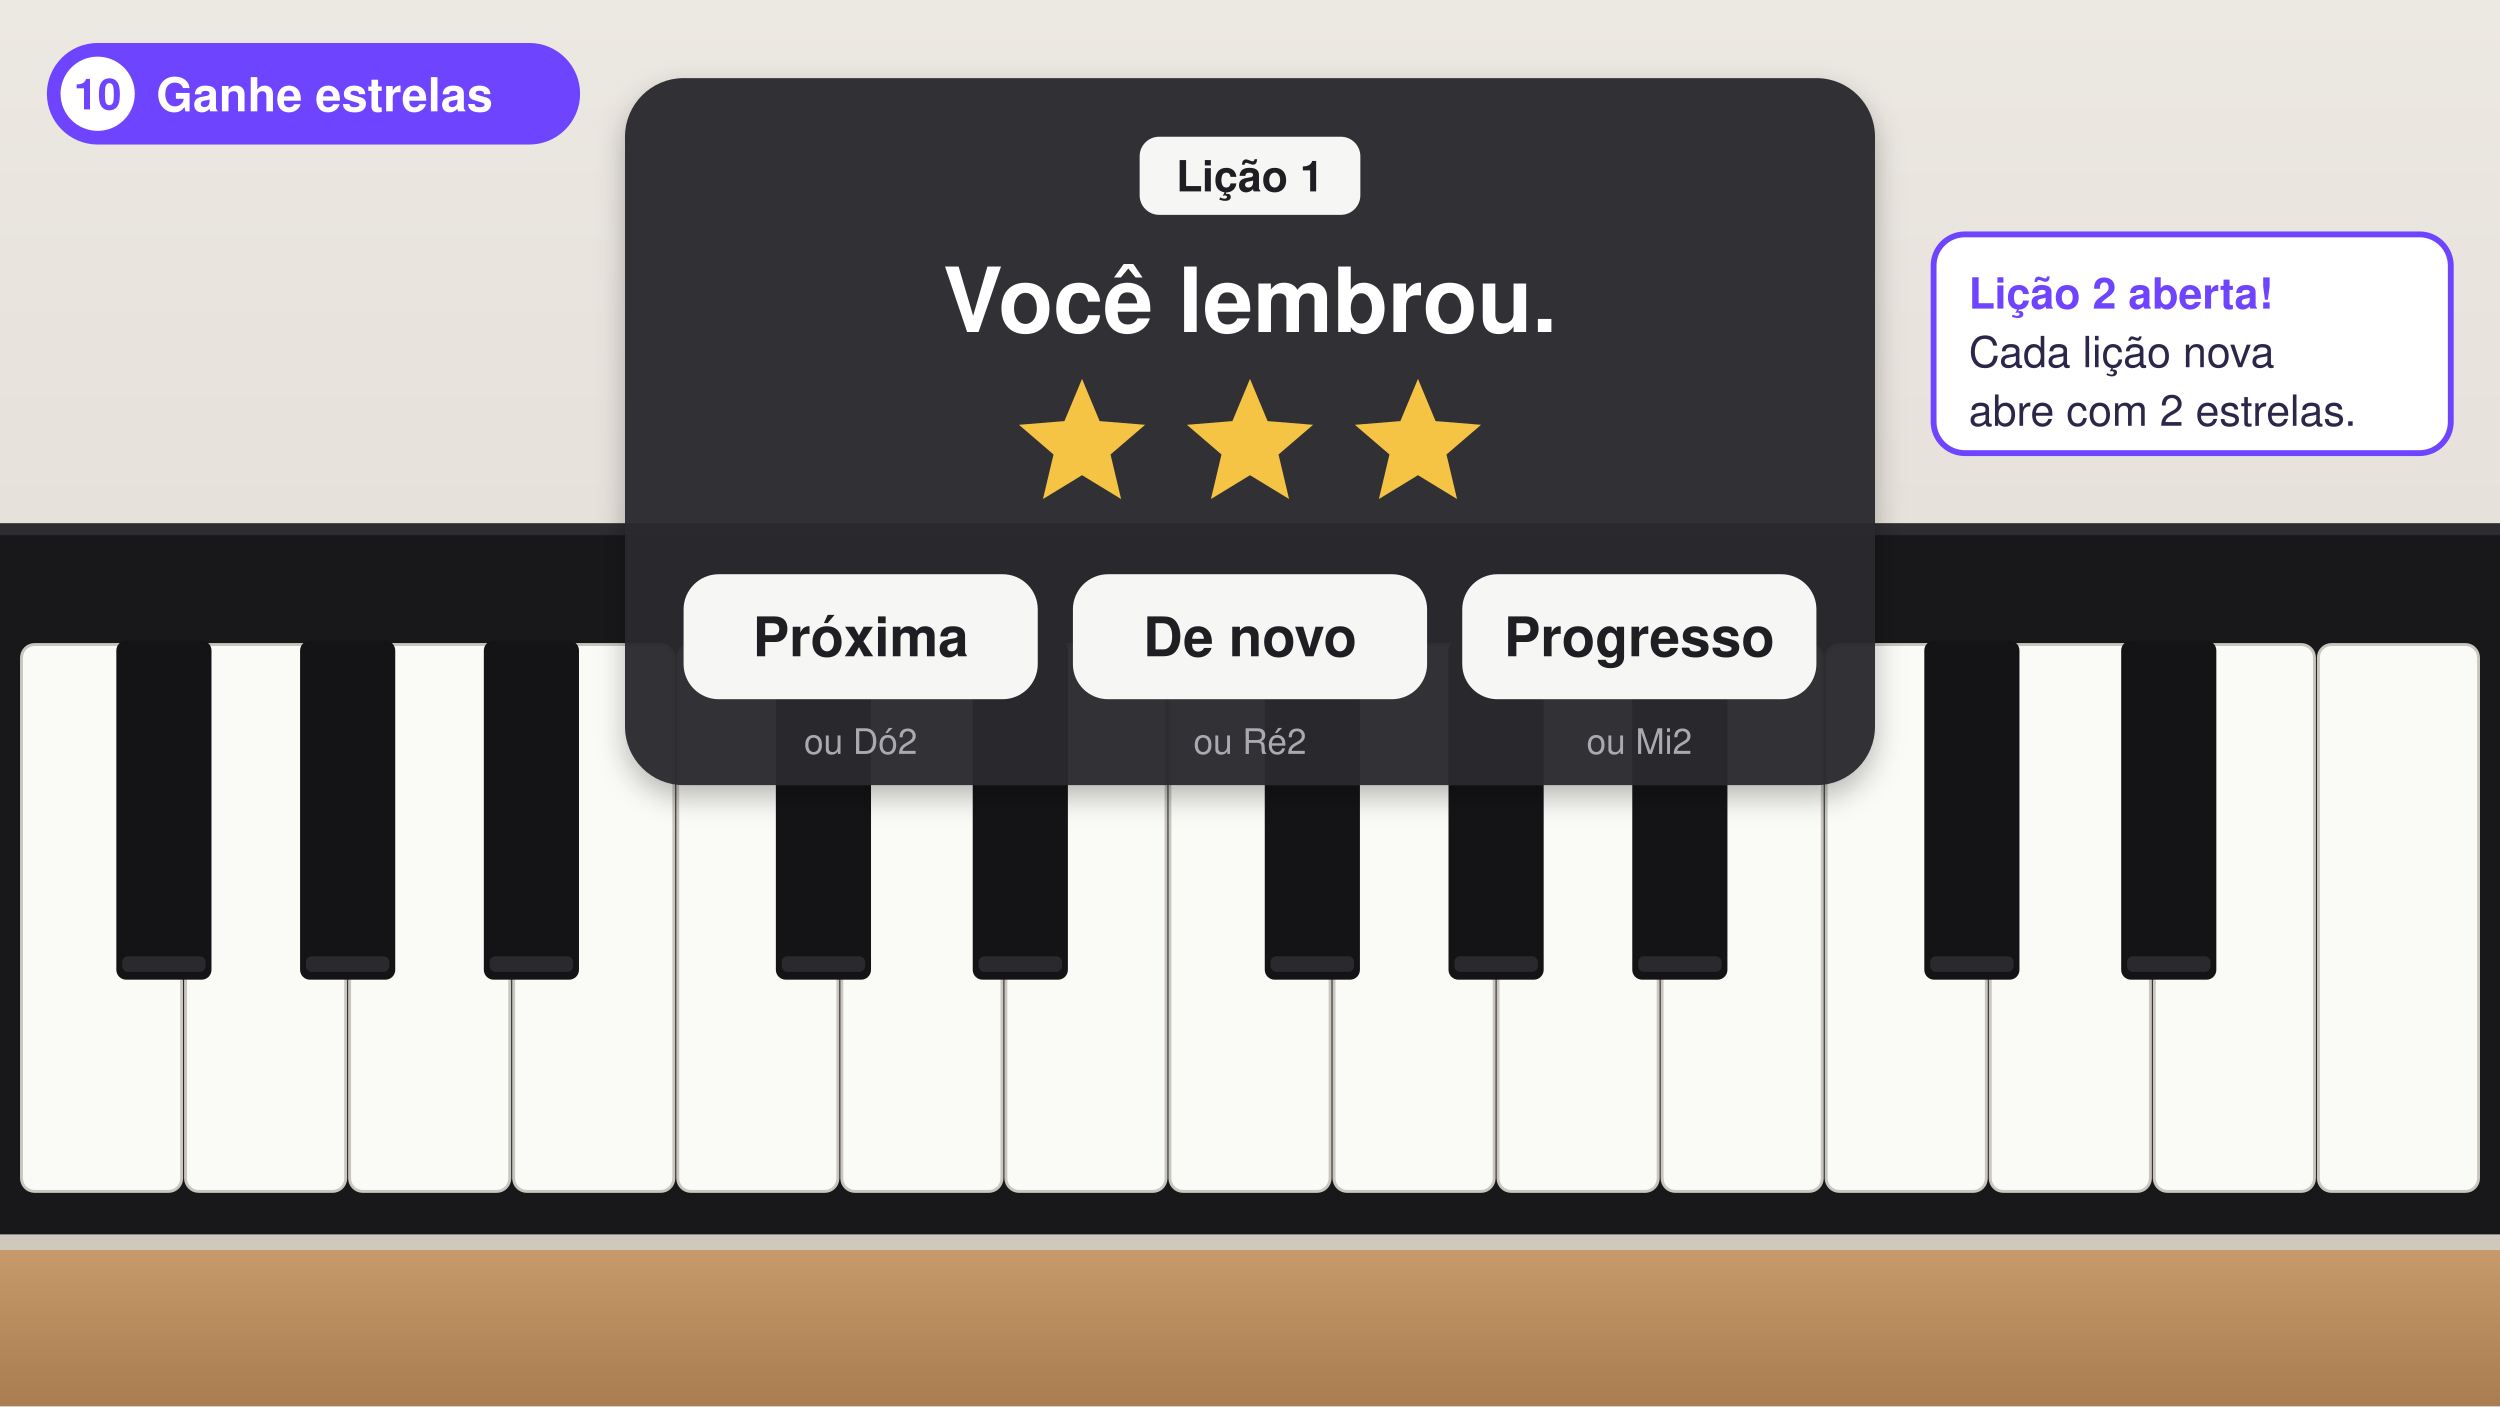
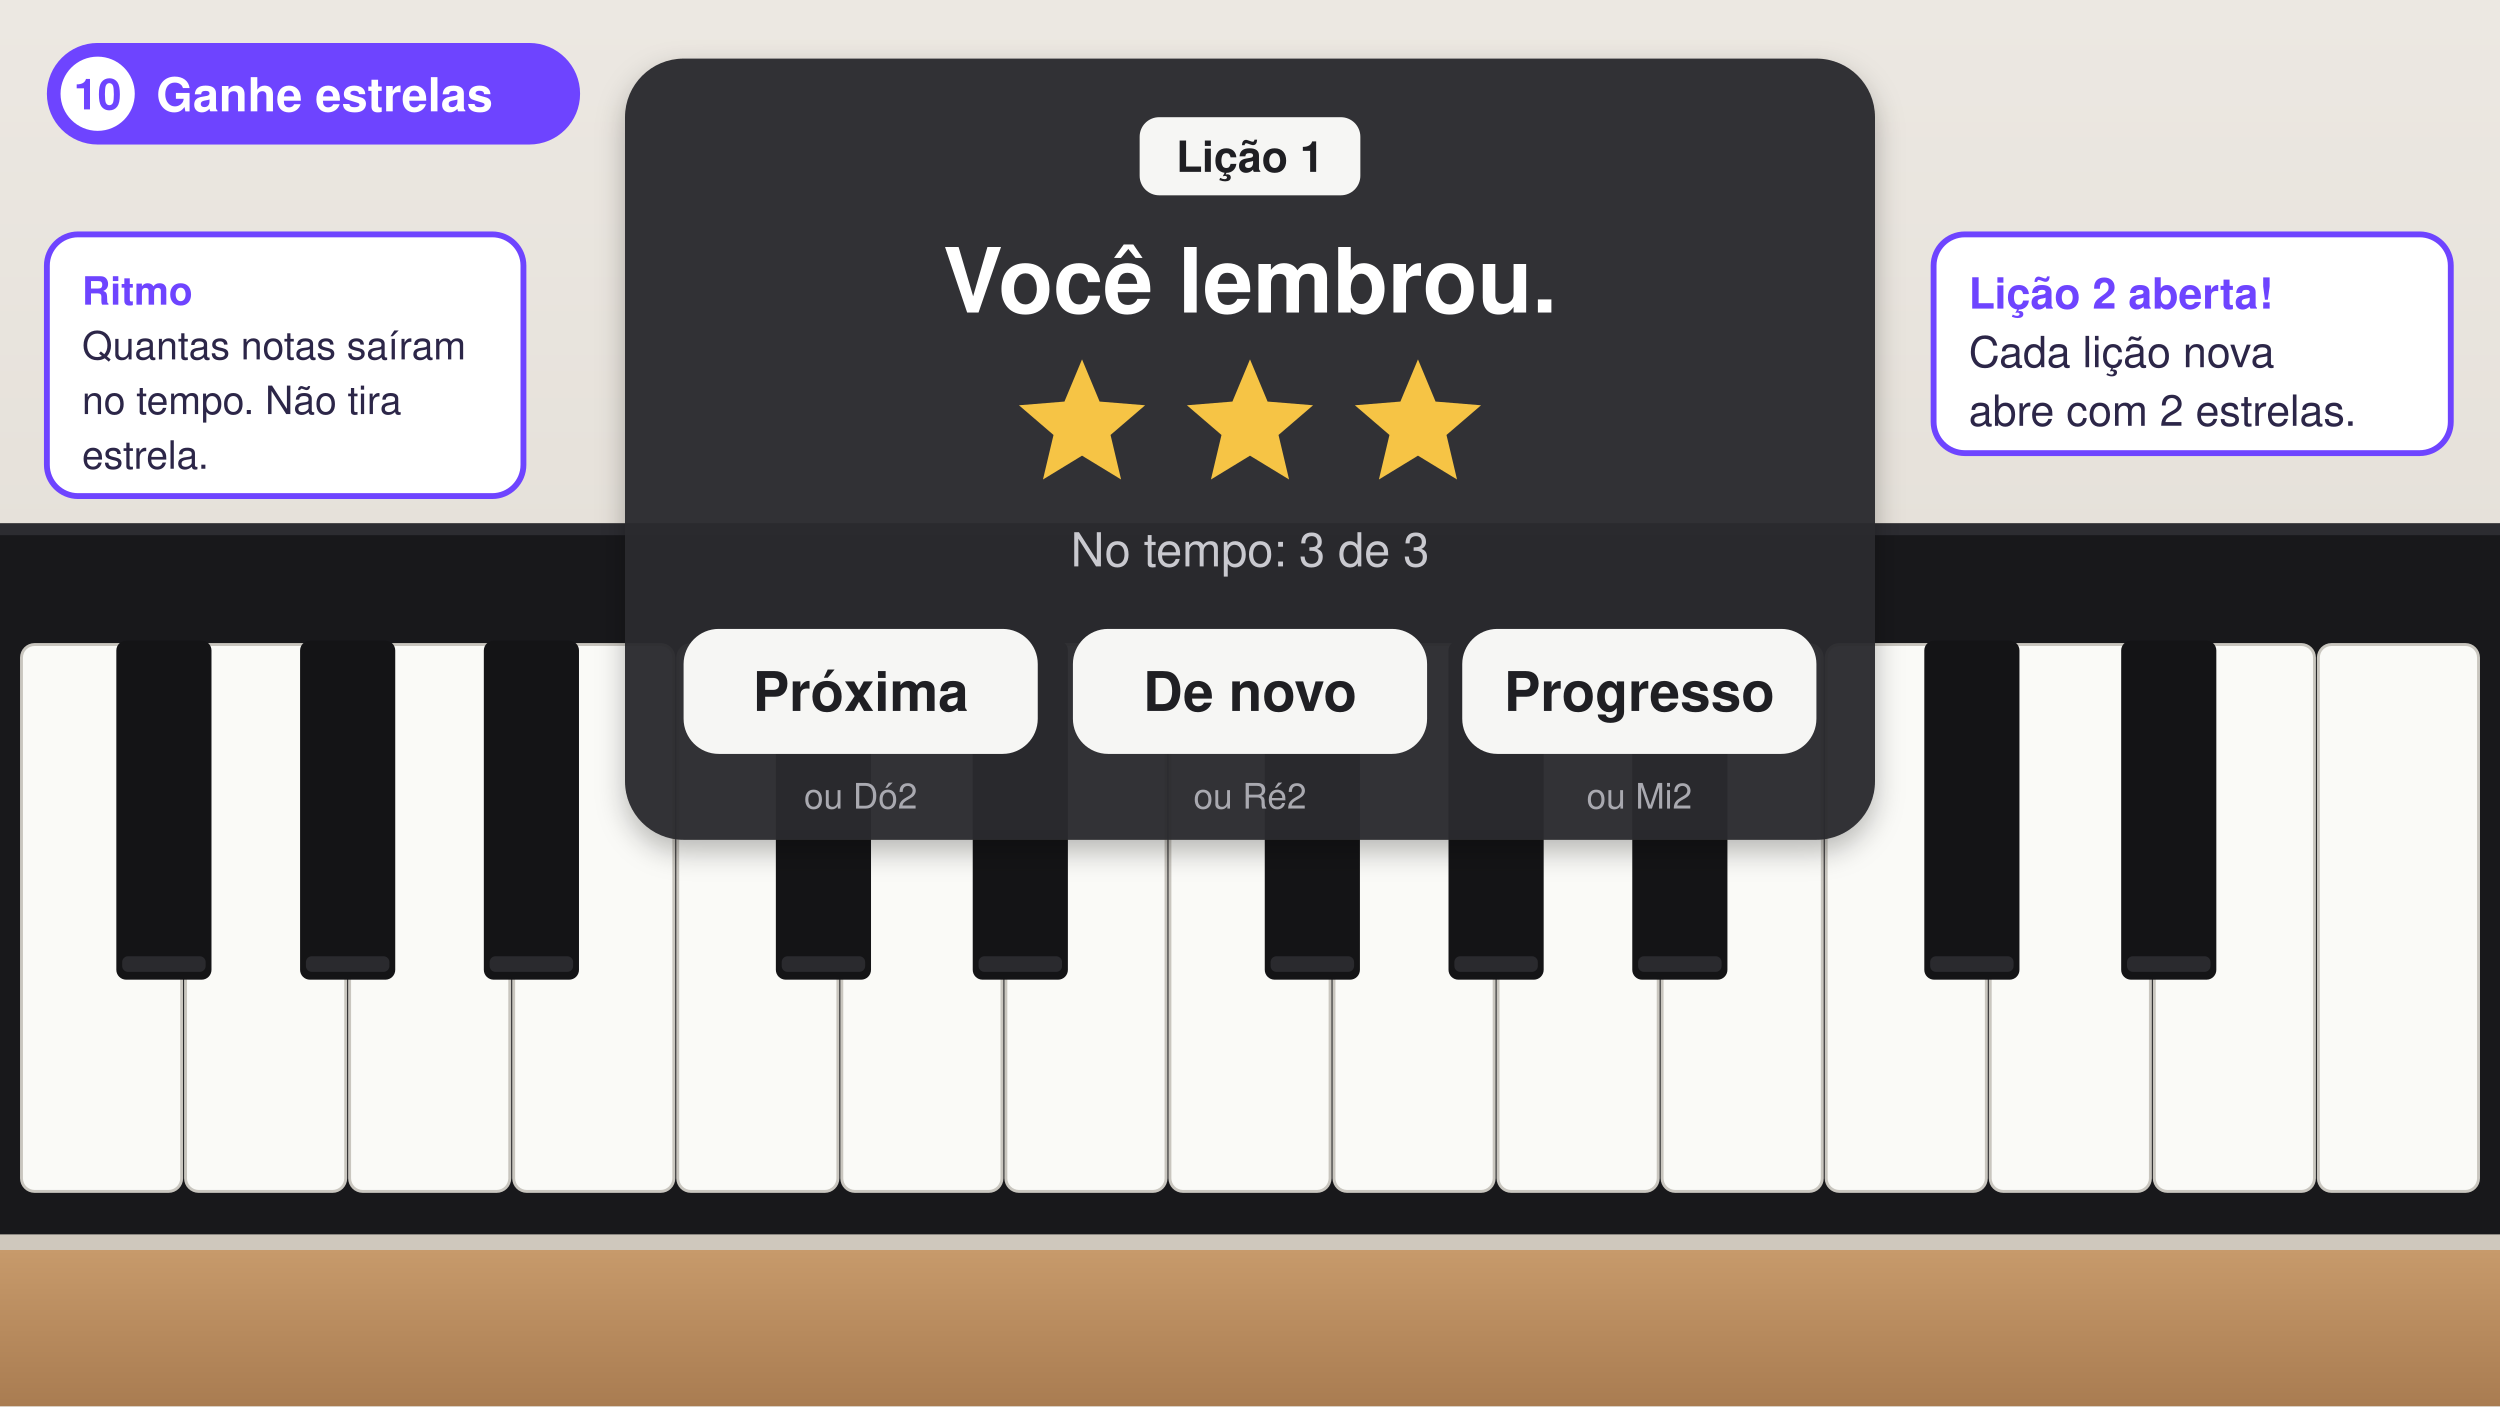
<svg xmlns="http://www.w3.org/2000/svg" viewBox="0 0 1280 720" width="1280" height="720" font-family="'Segoe UI', 'Helvetica Neue', Helvetica, Arial, sans-serif">
  <defs>
    <linearGradient id="wall" x1="0" y1="0" x2="0" y2="1">
      <stop offset="0" stop-color="#ECE8E2" />
      <stop offset="1" stop-color="#DCD6CD" />
    </linearGradient>
    <linearGradient id="wood" x1="0" y1="0" x2="0" y2="1">
      <stop offset="0" stop-color="#C79A6B" />
      <stop offset="1" stop-color="#A97C51" />
    </linearGradient>
    <linearGradient id="paper" x1="0" y1="0" x2="0" y2="1">
      <stop offset="0" stop-color="#FBFAF7" />
      <stop offset="1" stop-color="#F1EEE8" />
    </linearGradient>
    <filter id="sh" x="-20%" y="-20%" width="140%" height="160%">
      <feDropShadow dx="0" dy="6" stdDeviation="7" flood-color="#000" flood-opacity="0.28" />
    </filter>
    <linearGradient id="skin" x1="0" y1="0" x2="0" y2="1">
      <stop offset="0" stop-color="#FDFDFB" />
      <stop offset="0.55" stop-color="#F1F1EE" />
      <stop offset="1" stop-color="#E2E2DE" />
    </linearGradient>
    <linearGradient id="skinSide" gradientUnits="userSpaceOnUse" x1="360" y1="0" x2="760" y2="0">
      <stop offset="0" stop-color="#fff" stop-opacity="0.35" />
      <stop offset="0.45" stop-color="#fff" stop-opacity="0" />
      <stop offset="1" stop-color="#7C7F88" stop-opacity="0.22" />
    </linearGradient>
    <filter id="soft" x="-50%" y="-50%" width="200%" height="200%">
      <feGaussianBlur stdDeviation="5" />
    </filter>
    <filter id="glow" x="-50%" y="-50%" width="200%" height="200%">
      <feGaussianBlur stdDeviation="6" />
    </filter>
  </defs>
  <rect width="1280" height="720" fill="url(#wall)" />
  <rect y="626" width="1280" height="14" fill="#CFC8BD" />
  <rect y="640" width="1280" height="80" fill="url(#wood)" />
  <rect x="-40" y="268" width="1360" height="364" fill="#18181B" />
  <rect x="-40" y="268" width="1360" height="6" fill="#2C2C31" />
  <rect x="11" y="330" width="82" height="280" rx="6.72" fill="#FAFAF7" stroke="#C9C6BF" stroke-width="1.5" />
  <rect x="95" y="330" width="82" height="280" rx="6.72" fill="#FAFAF7" stroke="#C9C6BF" stroke-width="1.5" />
  <rect x="179" y="330" width="82" height="280" rx="6.72" fill="#FAFAF7" stroke="#C9C6BF" stroke-width="1.5" />
  <rect x="263" y="330" width="82" height="280" rx="6.72" fill="#FAFAF7" stroke="#C9C6BF" stroke-width="1.5" />
  <rect x="347" y="330" width="82" height="280" rx="6.72" fill="#FAFAF7" stroke="#C9C6BF" stroke-width="1.5" />
  <rect x="431" y="330" width="82" height="280" rx="6.72" fill="#FAFAF7" stroke="#C9C6BF" stroke-width="1.5" />
  <rect x="515" y="330" width="82" height="280" rx="6.72" fill="#FAFAF7" stroke="#C9C6BF" stroke-width="1.5" />
  <rect x="599" y="330" width="82" height="280" rx="6.72" fill="#FAFAF7" stroke="#C9C6BF" stroke-width="1.5" />
  <rect x="683" y="330" width="82" height="280" rx="6.72" fill="#FAFAF7" stroke="#C9C6BF" stroke-width="1.5" />
  <rect x="767" y="330" width="82" height="280" rx="6.72" fill="#FAFAF7" stroke="#C9C6BF" stroke-width="1.5" />
  <rect x="851" y="330" width="82" height="280" rx="6.72" fill="#FAFAF7" stroke="#C9C6BF" stroke-width="1.5" />
  <rect x="935" y="330" width="82" height="280" rx="6.72" fill="#FAFAF7" stroke="#C9C6BF" stroke-width="1.5" />
  <rect x="1019" y="330" width="82" height="280" rx="6.72" fill="#FAFAF7" stroke="#C9C6BF" stroke-width="1.5" />
  <rect x="1103" y="330" width="82" height="280" rx="6.72" fill="#FAFAF7" stroke="#C9C6BF" stroke-width="1.5" />
  <rect x="1187" y="330" width="82" height="280" rx="6.72" fill="#FAFAF7" stroke="#C9C6BF" stroke-width="1.5" />
  <rect x="59.56" y="328" width="48.72" height="173.6" rx="5.04" fill="#141416" />
  <rect x="62.56" y="489.6" width="42.72" height="8" rx="3" fill="#2A2A2E" />
  <rect x="153.64" y="328" width="48.72" height="173.6" rx="5.04" fill="#141416" />
  <rect x="156.64" y="489.6" width="42.72" height="8" rx="3" fill="#2A2A2E" />
  <rect x="247.72" y="328" width="48.72" height="173.6" rx="5.04" fill="#141416" />
  <rect x="250.72" y="489.6" width="42.72" height="8" rx="3" fill="#2A2A2E" />
  <rect x="397.24" y="328" width="48.72" height="173.6" rx="5.04" fill="#141416" />
  <rect x="400.24" y="489.6" width="42.72" height="8" rx="3" fill="#2A2A2E" />
  <rect x="498.04" y="328" width="48.72" height="173.6" rx="5.04" fill="#141416" />
  <rect x="501.04" y="489.6" width="42.72" height="8" rx="3" fill="#2A2A2E" />
  <rect x="647.56" y="328" width="48.72" height="173.6" rx="5.04" fill="#141416" />
  <rect x="650.56" y="489.6" width="42.72" height="8" rx="3" fill="#2A2A2E" />
  <rect x="741.64" y="328" width="48.72" height="173.6" rx="5.04" fill="#141416" />
  <rect x="744.64" y="489.6" width="42.72" height="8" rx="3" fill="#2A2A2E" />
  <rect x="835.72" y="328" width="48.72" height="173.6" rx="5.04" fill="#141416" />
  <rect x="838.72" y="489.6" width="42.72" height="8" rx="3" fill="#2A2A2E" />
  <rect x="985.24" y="328" width="48.72" height="173.6" rx="5.04" fill="#141416" />
  <rect x="988.24" y="489.6" width="42.72" height="8" rx="3" fill="#2A2A2E" />
  <rect x="1086.04" y="328" width="48.72" height="173.6" rx="5.04" fill="#141416" />
  <rect x="1089.04" y="489.6" width="42.72" height="8" rx="3" fill="#2A2A2E" />
-   <rect x="320.0" y="40" width="640" height="362" rx="30" fill="#2A2A2E" opacity="0.96" filter="url(#sh)" />
-   <rect x="583.5" y="70" width="113" height="40" rx="10" fill="#F6F6F4" />
-   <text x="640" y="98" text-anchor="middle" font-size="22" font-weight="600" fill="#1F1F23">Lição 1</text>
-   <text x="640" y="170" text-anchor="middle" font-size="46" font-weight="600" fill="#fff">Você lembrou.</text>
-   <polygon points="554.0,194.0 563.0,215.6 586.3,217.5 568.6,232.7 574.0,255.5 554.0,243.3 534.0,255.5 539.4,232.7 521.7,217.5 545.0,215.6" fill="#F6C445" stroke-linejoin="round" />
-   <polygon points="640.0,194.0 649.0,215.6 672.3,217.5 654.6,232.7 660.0,255.5 640.0,243.3 620.0,255.5 625.4,232.7 607.7,217.5 631.0,215.6" fill="#F6C445" stroke-linejoin="round" />
-   <polygon points="726.0,194.0 735.0,215.6 758.3,217.5 740.6,232.7 746.0,255.5 726.0,243.3 706.0,255.5 711.4,232.7 693.7,217.5 717.0,215.6" fill="#F6C445" stroke-linejoin="round" />
-   <rect x="350.0" y="294" width="181.333" height="64" rx="18" fill="#F6F6F4" />
-   <text x="440.667" y="336" text-anchor="middle" font-size="28" font-weight="600" fill="#1F1F23">Próxima</text>
-   <text x="440.667" y="386" text-anchor="middle" font-size="18" fill="#A9A9B0">ou Dó2</text>
-   <rect x="549.333" y="294" width="181.333" height="64" rx="18" fill="#F6F6F4" />
-   <text x="640.0" y="336" text-anchor="middle" font-size="28" font-weight="600" fill="#1F1F23">De novo</text>
-   <text x="640.0" y="386" text-anchor="middle" font-size="18" fill="#A9A9B0">ou Ré2</text>
-   <rect x="748.667" y="294" width="181.333" height="64" rx="18" fill="#F6F6F4" />
-   <text x="839.333" y="336" text-anchor="middle" font-size="28" font-weight="600" fill="#1F1F23">Progresso</text>
-   <text x="839.333" y="386" text-anchor="middle" font-size="18" fill="#A9A9B0">ou Mi2</text>
+   <rect x="320.0" y="30" width="640" height="400" rx="30" fill="#2A2A2E" opacity="0.96" filter="url(#sh)" />
+   <rect x="583.5" y="60" width="113" height="40" rx="10" fill="#F6F6F4" />
+   <text x="640" y="88" text-anchor="middle" font-size="22" font-weight="600" fill="#1F1F23">Lição 1</text>
+   <text x="640" y="160" text-anchor="middle" font-size="46" font-weight="600" fill="#fff">Você lembrou.</text>
+   <polygon points="554.0,184.0 563.0,205.6 586.3,207.5 568.6,222.7 574.0,245.5 554.0,233.3 534.0,245.5 539.4,222.7 521.7,207.5 545.0,205.6" fill="#F6C445" stroke-linejoin="round" />
+   <polygon points="640.0,184.0 649.0,205.6 672.3,207.5 654.6,222.7 660.0,245.5 640.0,233.3 620.0,245.5 625.4,222.7 607.7,207.5 631.0,205.6" fill="#F6C445" stroke-linejoin="round" />
+   <polygon points="726.0,184.0 735.0,205.6 758.3,207.5 740.6,222.7 746.0,245.5 726.0,233.3 706.0,245.5 711.4,222.7 693.7,207.5 717.0,205.6" fill="#F6C445" stroke-linejoin="round" />
+   <text x="640" y="290" text-anchor="middle" font-size="24" fill="#C9C9CF">No tempo: 3 de 3</text>
+   <rect x="350.0" y="322" width="181.333" height="64" rx="18" fill="#F6F6F4" />
+   <text x="440.667" y="364" text-anchor="middle" font-size="28" font-weight="600" fill="#1F1F23">Próxima</text>
+   <text x="440.667" y="414" text-anchor="middle" font-size="18" fill="#A9A9B0">ou Dó2</text>
+   <rect x="549.333" y="322" width="181.333" height="64" rx="18" fill="#F6F6F4" />
+   <text x="640.0" y="364" text-anchor="middle" font-size="28" font-weight="600" fill="#1F1F23">De novo</text>
+   <text x="640.0" y="414" text-anchor="middle" font-size="18" fill="#A9A9B0">ou Ré2</text>
+   <rect x="748.667" y="322" width="181.333" height="64" rx="18" fill="#F6F6F4" />
+   <text x="839.333" y="364" text-anchor="middle" font-size="28" font-weight="600" fill="#1F1F23">Progresso</text>
+   <text x="839.333" y="414" text-anchor="middle" font-size="18" fill="#A9A9B0">ou Mi2</text>
  <g>
    <rect x="24" y="22" width="273.0" height="52" rx="26" fill="#6E44FF" />
    <circle cx="50" cy="48" r="19" fill="#fff" />
    <text x="50" y="56" text-anchor="middle" font-size="22" font-weight="800" fill="#6E44FF">10</text>
    <text x="80" y="57" font-size="24" font-weight="700" fill="#fff">Ganhe estrelas</text>
  </g>
  <rect x="990" y="120" width="264.8" height="112" rx="16" fill="#fff" stroke="#6E44FF" stroke-width="3" />
  <text x="1008" y="158" font-size="22" font-weight="700" fill="#6E44FF">Lição 2 aberta!</text>
  <text x="1008" y="188" font-size="22" font-weight="500" fill="#2C2648">Cada lição nova</text>
  <text x="1008" y="218" font-size="22" font-weight="500" fill="#2C2648">abre com 2 estrelas.</text>
+   <rect x="24" y="120" width="244.0" height="134" rx="16" fill="#fff" stroke="#6E44FF" stroke-width="3" />
+   <text x="42" y="156" font-size="20" font-weight="700" fill="#6E44FF">Ritmo</text>
+   <text x="42" y="184" font-size="20" font-weight="500" fill="#2C2648">Quantas notas saíram</text>
+   <text x="42" y="212" font-size="20" font-weight="500" fill="#2C2648">no tempo. Não tira</text>
+   <text x="42" y="240" font-size="20" font-weight="500" fill="#2C2648">estrela.</text>
</svg>
